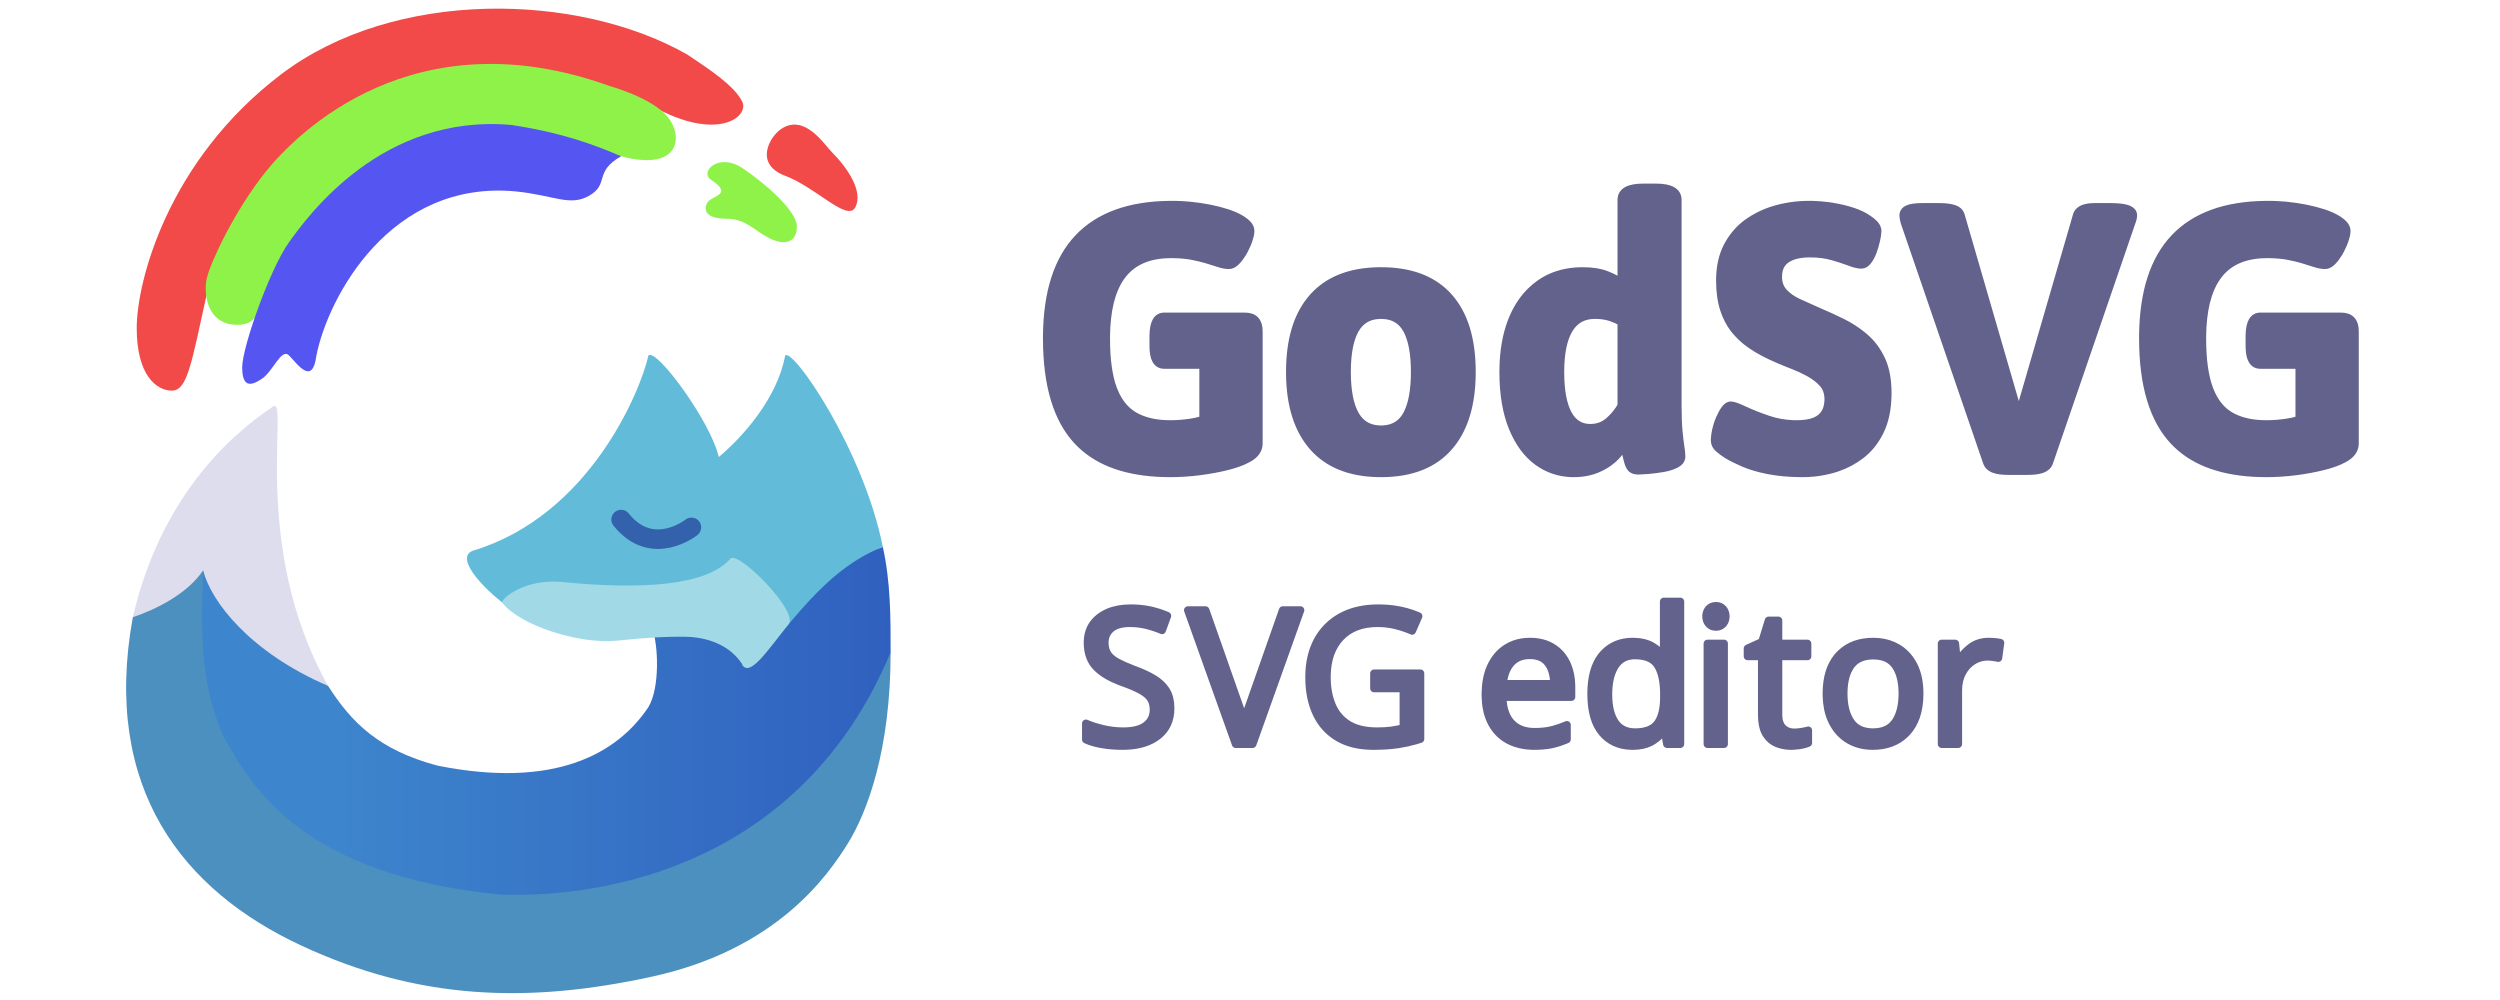
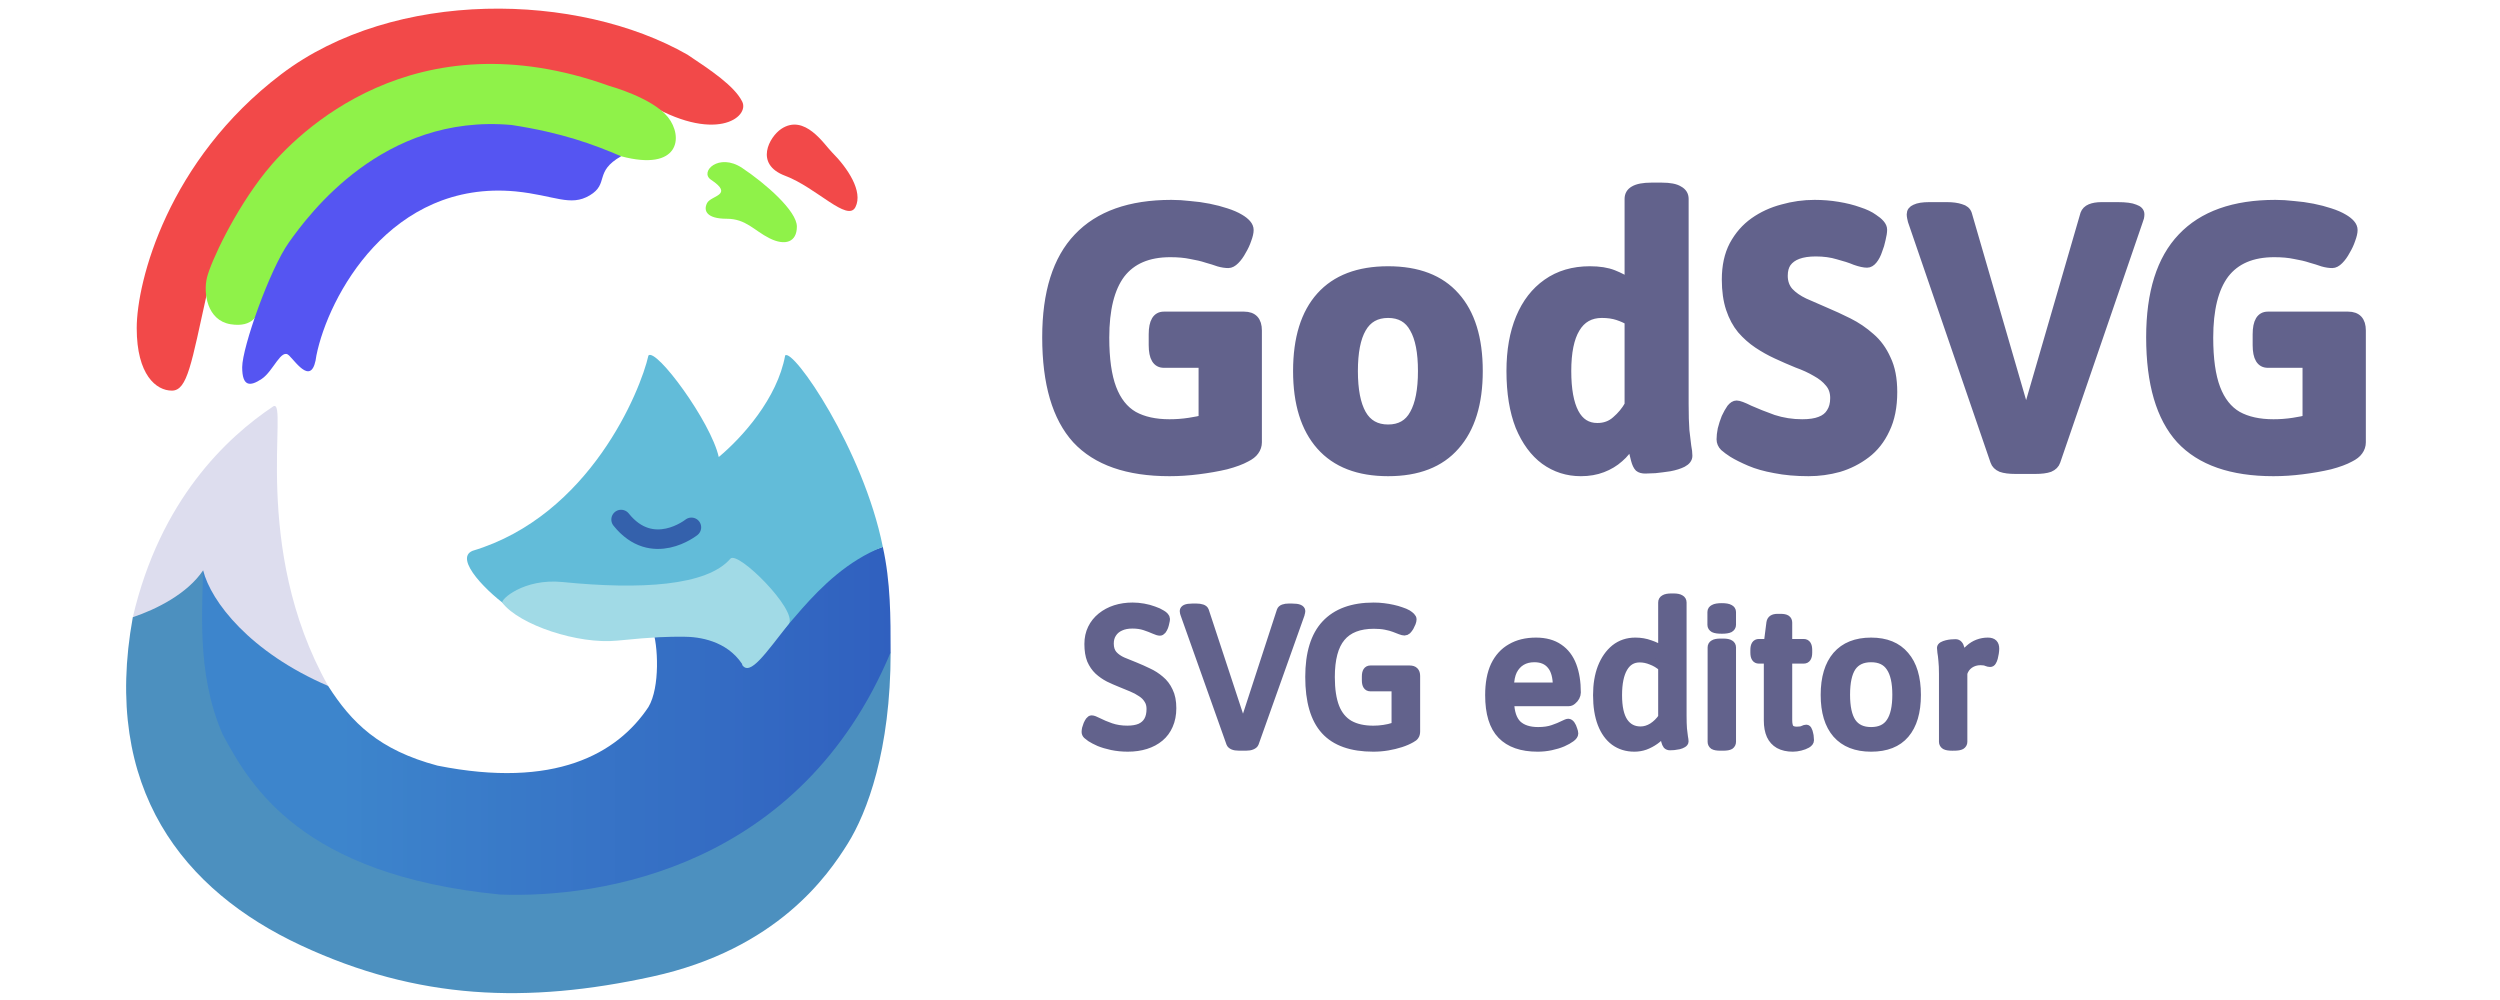
<svg xmlns="http://www.w3.org/2000/svg" width="320" height="128" viewBox="0 0 320 128">
  <linearGradient id="a" x2="1">
-     <stop stop-color="#3d85cc" offset=".2" />
-     <stop stop-color="#3060bf" offset="1" />
+     <stop offset=".2" stop-color="#3d85cc" />
+     <stop offset="1" stop-color="#3060bf" />
  </linearGradient>
  <path d="M114 83.5c0 12.5-3 20.5-5.5 24.5s-9 13.5-25 17-30 3-45-4S13 101 17 79l9-8 28 39z" fill="#4c90bf" />
  <path d="M42 87.8c3 4.7 6.5 8.2 14 10.2 15 3 23-1.5 27-7.5 1.5-2.5 1.25-8 .5-10L113 70c1 4.5 1 9 1 13.5-11.5 27.5-37 31.5-50 31-25.5-2.5-32-14-35.5-20.5C25 86 26 77.5 26 72z" fill="url(#a)" />
  <path d="M17 79c3.5-15 12-23 18-27 2-1-3 18 7 35.8C32 83.5 27 77 26 73c-2 3-6 5-9 6" fill="#dde" />
  <path d="M65.5 78c-3-2-7.5-6.5-5-7.5C75.5 66 82 50 83 45.5c1-1 8 8.5 9 13 3-2.5 7.5-7.5 8.5-13 1-1 10 12 12.5 24.5-9 3.5-13.5 13.5-15 12z" fill="#62bcd9" />
  <path d="M95 85c-2-3-5.5-3.5-7.5-3.5s-3.5 0-8.5.5-12.5-2-14.7-4.84C64 76.8 67 74 72 74.5c10 1 18.5.5 21.5-3 1-1 8.5 6.5 7.5 8.31-3 3.8-5 6.8-6 5.3z" fill="#a1dae6" />
  <path d="M88.5 67.5s-5 4-9-1" fill="none" stroke="#3461ac" stroke-width="2.5" stroke-linecap="round" />
  <path d="M26.5 37.5C24.5 46.5 24 50 22 50s-4.5-2-4.5-8 4-21.5 18.5-32.5S74-1 88 7c3 2 6 4 7 6s-3.5 5.5-12.5 0h-35zm80-18c2 2 4 5 3 7s-5-2.5-9-4-2-5-.5-6c3-2 5.5 2 6.5 3" fill="#f24949" />
  <path d="M78 11s5.5 1.5 7.5 4 1.5 7-6 5h-27L33 40s-.5 2-3.5 1.5-3.5-4-3-6S30 27 34 22 53 2 78 11m13 12c-1.5-1 1-3.5 4-1.5s7 5.5 7 7.5-1.5 2.5-3.5 1.5-3-2.5-5.5-2.5-3-1-2.5-2 3.5-1 .5-3" fill="#8ff249" />
  <path d="M79.5 20c-3.5 2-1.5 3.5-4 5s-4.5 0-9.5-.5C50 23 42 38 40.5 45.5c-.5 4-2.5 1-3.5 0s-2 2-3.5 3-2.5 1-2.5-1.5 3.5-12.5 6-16 12-16.5 28.5-15c6.5 1 10.5 2.5 14 4" fill="#5555f2" />
-   <path d="M154.016 46.704h-5q-1.384 0-1.384-2.4v-1.392q.043-2.4 1.384-2.4h10.327q1.776 0 1.776 1.879v14.345a2 2 0 0 1 -.009.192q-.046.493-.331.907l-.02.029q-.33.461-1.001.822l-.127.066q-.96.528-2.592.936-1.577.394-3.401.632l-.127.016q-1.896.24-3.72.24-7.11 0-10.955-3.265a11 11 0 0 1 -.973-.935q-3.835-4.169-3.864-12.948v-.132l.002-.4q.093-8.292 4.03-12.44 3.955-4.166 11.696-4.246l.304-.002a23 23 0 0 1 .435.004q.773.015 1.578.083l.363.033a25 25 0 0 1 1.218.15 25 25 0 0 1 1.206.21q1.2.24 2.232.576l.191.064q.909.313 1.561.704l.136.082q.481.301.776.638l.078.095q.129.172.194.353a1.1 1.1 0 0 1 .064.368l-.002.092q-.023.458-.262 1.132a9 9 0 0 1 -.169.44q-.157.376-.351.746a10 10 0 0 1 -.152.278l-.103.176q-.365.604-.785 1.024l-.075.072q-.439.408-.837.408-.576 0-1.248-.216-.614-.197-1.387-.434l-.149-.046-.164-.049q-.736-.215-1.652-.397l-.176-.034-.143-.026q-1.007-.177-2.326-.189l-.195-.001q-3.994 0-6.035 2.403a7 7 0 0 0 -.229.285 7 7 0 0 0 -.187.258q-1.805 2.614-1.852 7.585l-.001.269q0 4.022.886 6.412l.026.068.088.222q.91 2.226 2.648 3.21a7 7 0 0 0 .335.177q1.702.839 4.132.855h.093a17 17 0 0 0 .625-.011q.724-.026 1.432-.114a16 16 0 0 0 .487-.067q1.223-.188 1.68-.396zm22.406 13.869q-5.451-.102-8.334-3.357-2.91-3.286-2.975-9.325l-.001-.275.003-.366q.077-5.531 2.523-8.694a10 10 0 0 1 .45-.54 9 9 0 0 1 .457-.473q2.861-2.76 7.938-2.837l.293-.002q5.401 0 8.335 2.961a9 9 0 0 1 .329.351q2.952 3.312 2.952 9.6l-.003.375q-.081 5.584-2.593 8.796a10 10 0 0 1 -.356.429 9 9 0 0 1 -.38.407q-2.848 2.871-7.989 2.951l-.295.002zm.354-5.613a5 5 0 0 0 .209-.004q2.056-.082 3.042-1.802l.037-.066.094-.179q.938-1.862.938-5.293 0-3.438-.941-5.278l-.091-.17q-.99-1.773-3.107-1.845l-.181-.003a5 5 0 0 0 -.209.004q-2.096.083-3.103 1.844l-.097.177q-.929 1.783-.958 5.061l-.001.21q0 3.6 1.056 5.472l.102.171q1.042 1.673 3.138 1.701zm30.768-29.376q0-1.584 2.789-1.584h1.622q2.789 0 2.789 1.584v26.484q.007 1.952.12 3.132.113 1.179.227 1.908l.013.084q.12.744.12 1.272a1 1 0 0 1 -.012.145q-.076.466-.655.776l-.029.015q-.653.338-1.559.506l-.121.022q-.984.168-1.872.24l-.109.009q-.756.059-1.119.063h-.044l-.105-.002q-.467-.021-.725-.233l-.034-.029-.058-.058q-.247-.276-.418-.911l-.004-.015q-.183-.685-.452-1.935l-.028-.129q-.499.998-1.362 1.781l-.102.091a7 7 0 0 1 -.519.41q-.621.442-1.357.76a8 8 0 0 1 -.308.126 7 7 0 0 1 -.387.135q-.978.308-2.122.341l-.275.004a9 9 0 0 1 -.362-.007q-2.367-.097-4.259-1.473l-.011-.008q-2.04-1.488-3.216-4.392-1.159-2.862-1.176-6.959v-.121l.003-.367q.05-3.448 1.044-6.065a13 13 0 0 1 .153-.384 13 13 0 0 1 .144-.333q.862-1.913 2.226-3.235a9 9 0 0 1 1.11-.92 8.3 8.3 0 0 1 1.426-.809q1.802-.799 4.07-.799 1.824 0 3.024.48l.148.06q.999.413 1.648.86l.124.088zm0 26.352V41.232l-.102-.063q-.469-.277-1.174-.521l-.116-.04a5 5 0 0 0 -.206-.064q-.715-.202-1.611-.222l-.199-.002q-2.127 0-3.229 1.714l-.083.134q-1.091 1.826-1.104 5.362v.086l.001.217q.029 3.321.946 5.086l.013.025.092.167q.915 1.582 2.624 1.654l.164.003q1.294 0 2.235-.747a4 4 0 0 0 .141-.117 8 8 0 0 0 .299-.276q.381-.371.702-.782a7.4 7.4 0 0 0 .607-.91zm22.926 8.639q-2.22-.021-3.998-.359l-.235-.046q-1.7-.341-2.94-.862l-.065-.028-.166-.072q-1.232-.537-2.042-1.032-.628-.404-1.047-.787l-.057-.053a2 2 0 0 1 -.098-.101q-.304-.343-.331-.794l-.003-.089.003-.146q.018-.523.165-1.174a8 8 0 0 1 .171-.635q.131-.418.309-.829.312-.72.672-1.2l.056-.072q.261-.319.535-.389a.6.6 0 0 1 .153-.019q.432 0 1.704.6t3.024 1.2q1.585.543 3.307.595a12 12 0 0 0 .365.005l.172-.001q1.276-.02 2.108-.335a3 3 0 0 0 .176-.072q.749-.333 1.158-.968l.01-.016a3 3 0 0 0 .13-.231q.296-.598.323-1.423l.003-.17-.004-.178q-.047-1.034-.644-1.742-.648-.768-1.704-1.368l-.251-.139q-.866-.469-1.899-.877l-.226-.088-.496-.193q-1.076-.428-2.168-.935a18 18 0 0 1 -1.671-.883 18 18 0 0 1 -.729-.461 10 10 0 0 1 -.699-.513q-.745-.6-1.389-1.359a7 7 0 0 1 -.255-.32q-.755-1.007-1.209-2.368-.528-1.584-.528-3.744l.003-.301q.052-2.283.893-3.969l.088-.17a10 10 0 0 1 .19-.34q.886-1.512 2.237-2.523l.189-.137a11 11 0 0 1 1.334-.808q.96-.495 2.031-.815l.283-.081a16 16 0 0 1 1.142-.267q1.199-.233 2.432-.275a16 16 0 0 1 .554-.01 19 19 0 0 1 .573.008q1.017.03 2.002.168a18 18 0 0 1 .425.064q1.464.24 2.664.648t1.92.936q.45.286.761.608l.103.112.069.084q.201.257.251.515a1 1 0 0 1 .016.169l-.001.092q-.015.458-.167 1.132-.168.744-.432 1.464l-.066.171q-.244.607-.582 1.029l-.066.079q-.247.279-.514.364a.8.8 0 0 1 -.236.037l-.092-.002q-.557-.026-1.42-.358l-.118-.045q-.897-.337-2.09-.675-1.272-.36-2.856-.36l-.166.001q-1.111.018-1.914.275a4 4 0 0 0 -.176.06q-.912.336-1.368.984-.455.646-.456 1.65v.006a4 4 0 0 0 .004.185q.052 1.077.716 1.807.683.752 1.82 1.287l.124.057.289.13q1.098.495 2.327 1.046 1.415.593 2.873 1.317l.151.075q1.32.66 2.463 1.586a14 14 0 0 1 .369.31q1.296 1.128 2.088 2.832l.096.216q.661 1.565.694 3.797l.002.235-.003.307q-.048 2.633-.933 4.493a10 10 0 0 1 -.15.303q-.811 1.568-2.059 2.617a8 8 0 0 1 -.311.248q-1.383 1.048-3.021 1.601a11 11 0 0 1 -.483.151q-1.222.351-2.464.479a14 14 0 0 1 -1.424.073zm26.594-.287q-1.105 0-1.762-.224l-.11-.04-.117-.05q-.522-.242-.713-.7l-.034-.09-10.56-30.768q-.048-.24-.096-.456l-.023-.12q-.025-.15-.025-.288a1 1 0 0 1 .007-.11q.055-.445.566-.681l.003-.001q.549-.252 1.709-.263l.115-.001h2.256q1.056 0 1.776.216l.109.036q.626.225.803.756l7.44 25.627 7.44-25.627a1 1 0 0 1 .069-.158q.213-.407.699-.61l.139-.053q.487-.169 1.157-.185l.144-.002h2.064l.165.001q1.326.013 1.986.234l.081.029.084.034q.612.263.612.758l-.005.122q-.009.118-.034.244l-.009.042q-.048.216-.144.456l-10.56 30.768a1 1 0 0 1 -.072.172q-.225.445-.792.668l-.108.04q-.658.224-1.764.224zm37.256-13.584h-5q-1.384 0-1.384-2.4v-1.392q.043-2.4 1.384-2.4h10.327q1.776 0 1.776 1.879v14.345a2 2 0 0 1 -.009.192q-.046.493-.331.907l-.02.029q-.33.461-1.001.822l-.127.066q-.96.528-2.592.936-1.577.394-3.401.632l-.127.016q-1.896.24-3.72.24-7.11 0-10.955-3.265a11 11 0 0 1 -.973-.935q-3.835-4.169-3.864-12.948v-.132l.002-.4q.093-8.292 4.03-12.44 3.955-4.166 11.696-4.246l.304-.002a23 23 0 0 1 .435.004q.773.015 1.578.083l.363.033a25 25 0 0 1 1.218.15 25 25 0 0 1 1.206.21q1.2.24 2.232.576l.191.064q.909.313 1.561.704l.136.082q.481.301.776.638l.078.095q.129.172.194.353a1.1 1.1 0 0 1 .064.368l-.002.092q-.023.458-.262 1.132a9 9 0 0 1 -.169.44q-.157.376-.351.746a10 10 0 0 1 -.152.278l-.103.176q-.365.604-.785 1.024l-.075.072q-.439.408-.837.408-.576 0-1.248-.216-.614-.197-1.387-.434l-.149-.046-.164-.049q-.736-.215-1.652-.397l-.176-.034-.143-.026q-1.007-.177-2.326-.189l-.195-.001q-3.994 0-6.035 2.403a7 7 0 0 0 -.229.285 7 7 0 0 0 -.187.258q-1.805 2.614-1.852 7.585l-.001.269q0 4.022.886 6.412l.026.068.088.222q.91 2.226 2.648 3.21a7 7 0 0 0 .335.177q1.702.839 4.132.855h.093a17 17 0 0 0 .625-.011q.724-.026 1.432-.114a16 16 0 0 0 .487-.067q1.223-.188 1.68-.396zM139 94.664V92.6l.11.048q.834.356 2.038.648 1.251.304 2.582.312h.07l.178-.002q1.788-.033 2.714-.742a3 3 0 0 0 .146-.119q.788-.691.824-1.789l.002-.108q0-.679-.235-1.185a2 2 0 0 0 -.125-.231 2 2 0 0 0 -.085-.125q-.351-.478-1.068-.896l-.083-.047q-.876-.492-2.436-1.044l-.236-.088q-1.908-.728-2.955-1.747l-.109-.109q-1.096-1.131-1.116-3.072v-.072q0-1 .372-1.788a3.5 3.5 0 0 1 .324-.552 4 4 0 0 1 .535-.609q.501-.468 1.177-.791a6 6 0 0 1 .22-.1q1.236-.528 2.844-.528l.263.002q1.214.022 2.245.244l.084.018.29.068q.857.213 1.594.519a9 9 0 0 1 .252.109l-.672 1.848a11 11 0 0 0 -.281-.117q-.656-.262-1.391-.463l-.26-.068a9 9 0 0 0 -.652-.138q-.67-.114-1.372-.125l-.148-.001q-1.515 0-2.327.607l-.097.077a3 3 0 0 0 -.144.131q-.645.632-.671 1.601l-.001.08.003.159q.031.759.357 1.281.36.576 1.176 1.032l.104.057q.755.408 1.961.873l.143.054.187.069q1.39.523 2.369 1.119.984.6 1.521 1.424l.063.1q.54.888.54 2.232 0 2.225-1.578 3.491l-.078.061a5 5 0 0 1 -.376.263q-1.587 1.009-4.088 1.009-1.44 0-2.664-.216l-.151-.028q-1.062-.2-1.804-.533zm25.196-16.56h2.256l-6.12 17.136h-2.16l-6.12-17.136h2.256l4.944 14.064zm11.684 10.008v-1.92h5.928v8.4a18 18 0 0 1 -.654.201q-1.07.306-2.154.471l-.179.026q-1.261.178-2.817.189l-.22.001-.289-.003q-2.475-.055-4.199-1.065a7 7 0 0 1 -.361-.226q-1.45-.97-2.289-2.577a8 8 0 0 1 -.122-.245q-.948-1.98-.948-4.692 0-2.688 1.056-4.656a8 8 0 0 1 .206-.361q.991-1.635 2.676-2.612l.154-.087a8 8 0 0 1 .411-.211q1.837-.873 4.332-.881h.045q1.44 0 2.724.264l.318.069q1.104.255 2.07.675l-.816 1.872q-.878-.393-1.966-.674l-.086-.022q-1.068-.27-2.209-.287l-.155-.001q-3.072 0-4.788 1.848-1.652 1.779-1.714 4.826l-.002.238.003.253q.038 1.885.657 3.359.658 1.567 2.067 2.442l.009.006a5 5 0 0 0 .25.144q1.352.726 3.434.732h.036q1.053 0 1.814-.105l.106-.015q.792-.12 1.44-.288v-5.088zm25.256-.168v1.272h-8.808l.007.202q.082 1.826.909 2.888a3 3 0 0 0 .2.234 3 3 0 0 0 .28.267q.971.825 2.525.87l.183.003.227-.002q1.082-.019 1.938-.224l.007-.002a11 11 0 0 0 .298-.076q.765-.208 1.568-.546l.09-.038v1.848l-.246.104q-.777.32-1.54.497l-.158.035-.121.025q-.921.179-2.159.179a9 9 0 0 1 -.282-.005q-1.517-.049-2.733-.632a6 6 0 0 1 -.213-.107 5 5 0 0 1 -.336-.194q-1.127-.708-1.804-1.944l-.044-.082a6 6 0 0 1 -.15-.307q-.59-1.299-.628-3.065l-.002-.24.003-.262q.039-1.827.627-3.189l.078-.173a7 7 0 0 1 .114-.232q.694-1.344 1.878-2.096a5 5 0 0 1 1-.489q.841-.302 1.827-.325l.161-.002.205.003q1.479.041 2.571.677l.068.04q1.188.72 1.824 2.028a6 6 0 0 1 .149.334q.445 1.09.483 2.465zm-2.208-.408q-.044-1.716-.768-2.652a2 2 0 0 0 -.16-.197q-.747-.823-2.192-.823l-.187.004q-1.37.056-2.189.955l-.012.013q-.827.918-1.023 2.509l-.021.191zM212.968 77h2.112v18.24h-1.704l-.312-1.728h-.096a5 5 0 0 1 -.27.346q-.462.533-1.111.95l-.155.096a3 3 0 0 1 -.217.119q-.865.435-2.129.456l-.126.001-.223-.004q-2.245-.074-3.617-1.664-1.44-1.668-1.44-4.98l.001-.205q.041-2.928 1.252-4.551a5 5 0 0 1 .199-.248 5 5 0 0 1 .185-.205q1.417-1.487 3.667-1.487l.184.002q1.363.033 2.252.55a6 6 0 0 1 .231.141q.792.51 1.317 1.203zm.024 12.24v-.384l-.002-.223q-.034-2.146-.73-3.36l-.06-.101a2 2 0 0 0 -.168-.239q-.833-1.045-2.76-1.045-1.7 0-2.552 1.35l-.004.006a4 4 0 0 0 -.128.218q-.689 1.252-.722 3.214l-.002.204.002.214q.038 2.15.85 3.362a3 3 0 0 0 .124.173q.833 1.077 2.393 1.099h.063l.189-.002q1.89-.05 2.679-1.114.795-1.072.827-3.194zm5.568-6.864h2.112V95.24h-2.112zm1.08-4.824c-1.67 0-1.67 2.688 0 2.688s1.67-2.688 0-2.688zm11.808 17.544-.066.031q-.328.147-.894.245l-.232.037q-.377.053-.736.067a6 6 0 0 1 -.232.004 6 6 0 0 1 -.25-.005q-.649-.029-1.231-.208a5 5 0 0 1 -.379-.135q-.817-.334-1.336-1.142l-.044-.07a3 3 0 0 1 -.087-.154q-.437-.836-.441-2.244v-7.514h-1.824V83l1.848-.84.84-2.736h1.248v2.952h3.72v1.632h-3.72v7.44l.002.145q.033 1.066.562 1.595.543.543 1.387.563l.065.001a6 6 0 0 0 .302-.008q.257-.014.52-.051l.162-.025.115-.02q.426-.075.701-.16zm14.25-6.114.002-.198v-.038q-.006-1.912-.621-3.291a6 6 0 0 0 -.135-.283l-.004-.008q-.756-1.47-2.084-2.248a5 5 0 0 0 -.536-.275q-1.138-.505-2.548-.505-2.544 0-4.11 1.469a5 5 0 0 0 -.258.259 5 5 0 0 0 -.252.292q-1.31 1.639-1.354 4.43l-.002.198.002.235q.036 1.771.618 3.09a6 6 0 0 0 .148.311l.084.159q.756 1.383 2.016 2.121 1.218.713 2.746.774a7 7 0 0 0 .29.006q2.547 0 4.123-1.492a6 6 0 0 0 .257-.26q1.569-1.697 1.618-4.746zm-2.182-.198-.002.212q-.038 2.014-.806 3.258l-.092.142q-.873 1.292-2.752 1.331l-.116.001-.18-.003q-1.807-.059-2.676-1.329-.912-1.332-.912-3.612l.002-.212q.041-2.129.91-3.364a3 3 0 0 1 .149-.195q.867-1.041 2.537-1.098l.194-.003.182.003q1.771.056 2.62 1.217l.054.076a4 4 0 0 1 .146.23q.736 1.252.742 3.314zm12.268-4.56-.139-.03q-.254-.052-.545-.09-.372-.048-.708-.048a4 4 0 0 0 -.32.015q-.806.074-1.528.525a3.7 3.7 0 0 0 -.734.601q-.372.395-.646.911-.516.972-.516 2.268v6.864h-2.112V82.376h1.728l.24 2.352h.096a7 7 0 0 1 .329-.502q.537-.743 1.279-1.322.922-.719 2.159-.765l.169-.003.137.001q.302.006.643.035l.103.01q.356.035.629.098z" fill="#62628c" stroke="#62628c" stroke-linejoin="round" />
+   <path d="M149.694 60.452q-8.064 0-11.952-4.176-3.84-4.224-3.84-13.104 0-8.592 4.032-12.816 4.032-4.272 12-4.272 1.152 0 2.352.144 1.248.096 2.448.336t2.208.576q1.056.336 1.776.768.576.336.912.72t.336.816q0 .48-.288 1.248-.24.72-.672 1.44-.384.72-.864 1.2t-.912.48q-.576 0-1.248-.192-.672-.24-1.536-.48-.864-.288-2.016-.48-1.104-.24-2.64-.24-4.224 0-6.288 2.688-2.016 2.688-2.016 8.112 0 4.08.912 6.48t2.736 3.456q1.824 1.008 4.56 1.008 1.296 0 2.544-.192t1.68-.347V46.58h-4.944q-1.44 0-1.44-2.4v-1.392q0-2.4 1.44-2.4h10.272q1.776 0 1.776 1.92v14.304q0 .624-.384 1.152-.336.48-1.104.864-.96.528-2.592.96-1.632.384-3.552.624-1.872.24-3.696.24m27.984 0q-5.712 0-8.688-3.36t-2.976-9.6q0-6.288 2.976-9.6t8.688-3.312 8.64 3.312q2.976 3.312 2.976 9.6 0 6.24-2.976 9.6-2.928 3.36-8.64 3.36m0-5.616q2.256 0 3.264-1.872 1.056-1.872 1.056-5.472t-1.056-5.424q-1.008-1.872-3.264-1.872t-3.312 1.872q-1.056 1.824-1.056 5.424t1.056 5.472 3.312 1.872m24.672 5.616q-2.592 0-4.656-1.488-2.016-1.488-3.216-4.368-1.152-2.928-1.152-7.104 0-3.936 1.2-6.816t3.456-4.464q2.304-1.632 5.52-1.632 1.824 0 3.024.48t1.92 1.008V25.46q0-.768.672-1.152.72-.432 2.256-.432h1.344q1.536 0 2.208.432.72.384.72 1.152v26.256q0 2.112.096 3.36.144 1.248.24 2.016.144.72.144 1.248 0 .576-.72.96-.672.336-1.68.528-.96.144-1.872.24-.864.048-1.248.048-.576 0-.864-.24-.288-.288-.48-1.008t-.48-2.064q-.528 1.056-1.488 1.872-.912.816-2.16 1.296t-2.784.48m2.112-5.808q1.392 0 2.352-.864 1.008-.864 1.632-1.968V41.108q-.528-.336-1.392-.624t-2.016-.288q-2.208 0-3.312 1.872-1.104 1.824-1.104 5.424 0 3.504.96 5.328t2.88 1.824m27.038 5.808q-2.4 0-4.32-.384-1.872-.336-3.216-.912t-2.208-1.104q-.672-.432-1.104-.816-.432-.432-.432-1.008t.144-1.296q.192-.768.48-1.488.336-.72.672-1.2.384-.48.768-.48.432 0 1.68.624 1.296.576 3.024 1.2 1.776.576 3.696.576 1.392 0 2.256-.336.912-.336 1.344-1.056.48-.72.48-1.824 0-1.152-.672-1.92-.624-.768-1.68-1.344-1.056-.624-2.4-1.104-1.296-.528-2.64-1.152-1.248-.576-2.4-1.344t-2.112-1.872q-.912-1.104-1.44-2.688t-.528-3.744q0-2.592.96-4.416 1.008-1.872 2.64-3.024t3.648-1.68q2.016-.576 4.128-.576 1.536 0 2.976.24 1.488.24 2.688.672 1.2.384 1.92.912.528.336.864.72t.336.768q0 .48-.192 1.248-.144.72-.432 1.44-.24.72-.624 1.2t-.816.48q-.576 0-1.536-.336-.912-.384-2.208-.72-1.248-.384-2.832-.384-1.344 0-2.256.336t-1.392 1.008q-.432.624-.432 1.632 0 1.2.72 2.016.72.768 1.92 1.344 1.248.528 2.64 1.152 1.488.624 3.024 1.392t2.832 1.92q1.296 1.104 2.064 2.832.816 1.68.816 4.224 0 2.832-.96 4.8-.912 1.968-2.496 3.168t-3.504 1.776q-1.92.528-3.888.528m26.5-.288q-1.2 0-1.872-.24-.672-.288-.864-.864l-10.56-30.768q-.048-.24-.096-.432-.048-.24-.048-.432 0-.528.576-.768.576-.288 1.824-.288h2.256q1.056 0 1.776.24.72.192.912.768l7.344 25.296h.192l7.344-25.296q.192-.528.768-.768t1.44-.24h2.064q1.536 0 2.208.288.72.24.72.768 0 .192-.048.432-.048.192-.144.432l-10.56 30.768q-.192.576-.864.864-.672.24-1.872.24zm33 .288q-8.064 0-11.952-4.176-3.84-4.224-3.84-13.104 0-8.592 4.032-12.816 4.032-4.272 12-4.272 1.152 0 2.352.144 1.248.096 2.448.336t2.208.576q1.056.336 1.776.768.576.336.912.72t.336.816q0 .48-.288 1.248-.24.72-.672 1.44-.384.72-.864 1.2t-.912.48q-.576 0-1.248-.192-.672-.24-1.536-.48-.864-.288-2.016-.48-1.104-.24-2.64-.24-4.224 0-6.288 2.688-2.016 2.688-2.016 8.112 0 4.08.912 6.48t2.736 3.456q1.824 1.008 4.56 1.008 1.296 0 2.544-.192t1.68-.347V46.58h-4.944q-1.44 0-1.44-2.4v-1.392q0-2.4 1.44-2.4h10.272q1.776 0 1.776 1.92v14.304q0 .624-.384 1.152-.336.48-1.104.864-.96.528-2.592.96-1.632.384-3.552.624-1.872.24-3.696.24M144.392 95.715q-1.115 0-2.077-.203-.937-.203-1.621-.481-.684-.304-1.115-.583-.253-.177-.456-.355-.177-.177-.177-.405 0-.177.051-.431.076-.279.177-.532.127-.279.253-.456.152-.203.304-.203.253 0 .887.329.633.329 1.571.659.963.329 2.103.329.988 0 1.647-.279.659-.304.988-.887t.329-1.469q0-.709-.329-1.191-.304-.507-.861-.861-.557-.38-1.241-.659t-1.419-.583q-.76-.304-1.495-.659-.735-.38-1.343-.937-.583-.557-.937-1.368-.329-.836-.329-2.052 0-1.115.431-2.001.431-.887 1.216-1.52t1.799-.963q1.039-.329 2.229-.329.684 0 1.393.127t1.317.355q.608.203 1.039.481.228.127.38.304t.152.329q0 .177-.076.456-.051.279-.152.557-.101.253-.253.456-.152.177-.304.177-.253 0-.76-.228t-1.191-.456-1.571-.228q-.912 0-1.545.304-.633.279-.988.836-.355.532-.355 1.292 0 .861.456 1.393.456.507 1.191.836.76.304 1.621.659.811.329 1.647.735.836.38 1.545.988.709.583 1.115 1.469.431.861.431 2.179 0 1.241-.431 2.204-.405.937-1.165 1.571t-1.799.963-2.28.329zm14.208-.127q-.507 0-.785-.127-.279-.127-.355-.329l-5.877-16.543q-.025-.101-.051-.177-.025-.101-.025-.203 0-.203.253-.329.279-.127.887-.127h.481q.431 0 .735.101t.38.329l4.813 14.617h.101l4.763-14.617q.076-.228.355-.329t.684-.101h.405q.659 0 .937.127.279.127.279.329 0 .101-.025.203 0 .076-.051.203l-5.877 16.517q-.076.203-.38.329-.279.127-.76.127zm17.18.127q-4.205 0-6.207-2.204t-2.001-6.865q0-4.535 2.077-6.764 2.103-2.255 6.181-2.255.659 0 1.267.076.633.076 1.191.203.583.127 1.064.304.481.152.836.355.279.177.456.355.177.177.177.355 0 .177-.101.456-.101.253-.253.532-.152.253-.329.431-.177.152-.355.152-.203 0-.532-.127-.304-.127-.785-.304-.456-.177-1.115-.304-.633-.127-1.495-.127-2.812 0-4.155 1.621-1.343 1.596-1.343 5.067 0 2.356.583 3.851.583 1.469 1.799 2.179 1.216.684 3.04.684.684 0 1.343-.101.684-.101 1.216-.279.154-.05.279-.111V87.99h-3.217q-.583 0-.583-.912v-.483q0-.912.583-.912h5.041q.836 0 .836.836v7.093q0 .38-.152.583-.127.203-.431.355-.608.355-1.393.608t-1.672.405-1.849.152zm21.027 0q-3.065 0-4.636-1.621t-1.571-5.117q0-2.28.709-3.8.735-1.52 2.077-2.28 1.343-.785 3.217-.785 1.799 0 2.964.811 1.165.785 1.723 2.255.557 1.469.557 3.471 0 .253-.152.557-.152.279-.405.481-.228.203-.481.203h-7.499q.051 1.925.937 2.812.912.861 2.635.861 1.115 0 1.9-.279.811-.279 1.292-.532.507-.253.659-.253.203 0 .38.253t.279.608q.127.329.127.532 0 .279-.405.583t-1.089.608q-.659.279-1.495.456t-1.723.177zm-3.521-7.853h5.979q0-1.799-.735-2.685-.735-.912-2.128-.912-.937 0-1.621.405t-1.089 1.191q-.38.785-.405 2.001zm15.914 7.853q-1.469 0-2.559-.785-1.064-.785-1.647-2.28-.583-1.52-.583-3.673 0-2.027.583-3.547.608-1.545 1.697-2.432 1.115-.887 2.635-.887 1.013 0 1.9.329.912.304 1.52.76v-6.08q0-.329.279-.481.279-.177.912-.177h.279q.608 0 .887.177.279.152.279.481v14.44q0 1.064.051 1.723.076.659.127 1.039.076.38.076.583 0 .177-.228.304-.203.127-.507.203-.304.051-.633.101-.304.025-.507.025-.253 0-.405-.152-.127-.152-.228-.532-.101-.405-.228-1.064-.431.583-1.039 1.013-.608.431-1.292.684-.659.228-1.368.228zm.785-2.229q.785 0 1.52-.456.735-.481 1.241-1.216V85.43q-.633-.557-1.393-.836-.735-.304-1.469-.304-1.343 0-2.052 1.216t-.709 3.471q0 2.305.76 3.42.76 1.089 2.103 1.089zm10.23 2.103q-.633 0-.887-.152-.253-.177-.253-.481V82.871q0-.304.253-.456.253-.177.887-.177h.355q.633 0 .887.177.253.152.253.456v12.084q0 .304-.253.481-.253.152-.887.152zm.177-14.972q-.735 0-1.039-.152-.304-.177-.304-.481v-1.647q0-.304.304-.456.304-.177 1.039-.177.709 0 1.013.177.304.152.304.456v1.647q0 .304-.304.481-.304.152-1.013.152m9.095 15.099q-1.064 0-1.799-.405-.709-.405-1.064-1.165-.355-.785-.355-1.925v-7.779h-1.14q-.583 0-.583-.912v-.329q0-.912.583-.912h1.14l.329-2.584q.051-.329.279-.481t.659-.152h.38q.532 0 .76.152t.228.481v2.584h1.976q.583 0 .583.912v.329q0 .912-.583.912h-1.976v7.727q0 .735.228 1.039.253.304.861.304.557 0 .785-.127.253-.127.431-.127.152 0 .228.203.101.177.152.456.076.253.076.507.025.228.025.329 0 .279-.38.507-.355.203-.861.329-.507.127-.963.127zm10.013 0q-2.888 0-4.433-1.748-1.52-1.748-1.52-5.016 0-3.293 1.52-5.067 1.545-1.773 4.433-1.773 2.863 0 4.357 1.773 1.52 1.748 1.52 5.067 0 3.293-1.495 5.041-1.469 1.723-4.383 1.723zm0-2.153q1.672 0 2.432-1.14.785-1.14.785-3.496t-.785-3.496q-.76-1.165-2.432-1.165-1.647 0-2.432 1.14-.76 1.14-.76 3.521 0 2.356.76 3.496.785 1.14 2.432 1.14m10.354 2.027q-.608 0-.887-.152-.279-.177-.279-.481v-8.689q0-1.064-.076-1.723-.051-.659-.127-1.039-.051-.38-.051-.583 0-.152.203-.279.228-.127.532-.203t.608-.101q.329-.025.532-.025.253 0 .405.177.152.152.253.557.127.38.228 1.064.355-.659.861-1.089.507-.456 1.115-.684t1.267-.228q.507 0 .735.228t.228.684q0 .253-.051.583-.051.304-.127.608-.076.279-.203.481-.101.177-.279.177-.203 0-.456-.101-.253-.127-.785-.127-.76 0-1.368.405-.583.405-.811 1.115v8.791q0 .304-.279.481-.279.152-.912.152z" fill="#62628c" stroke="#62628c" stroke-linejoin="round" />
</svg>
